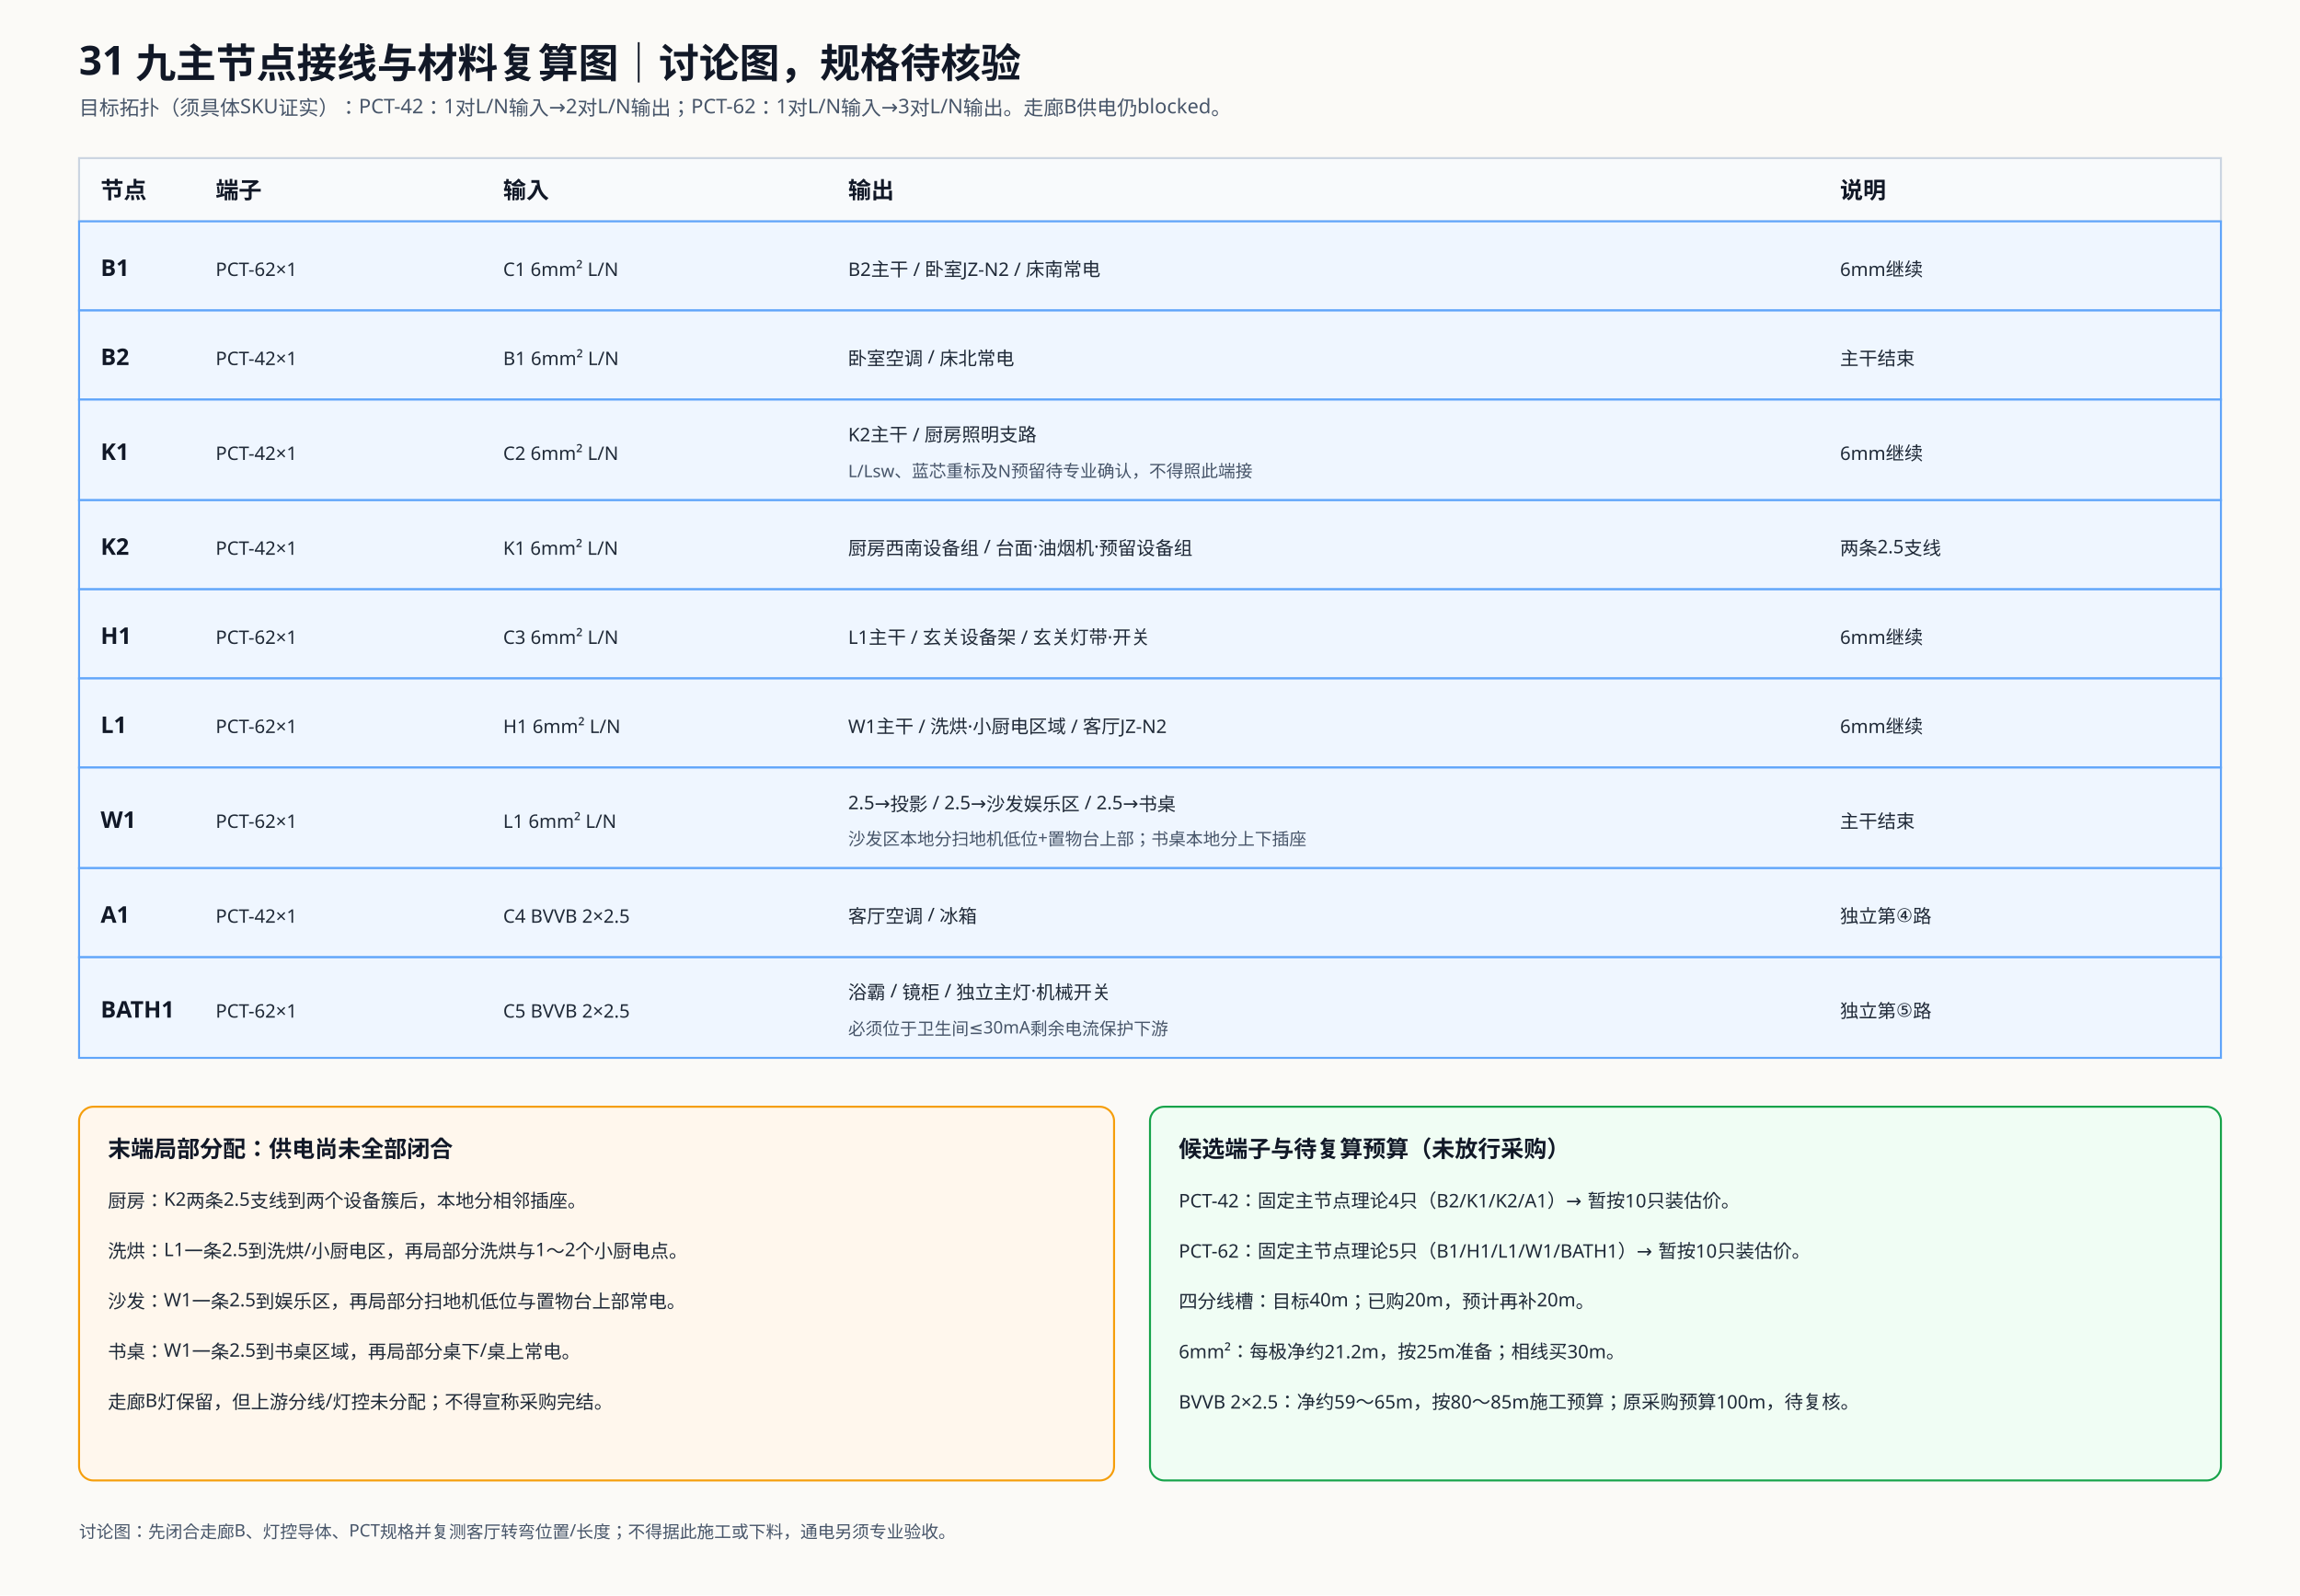
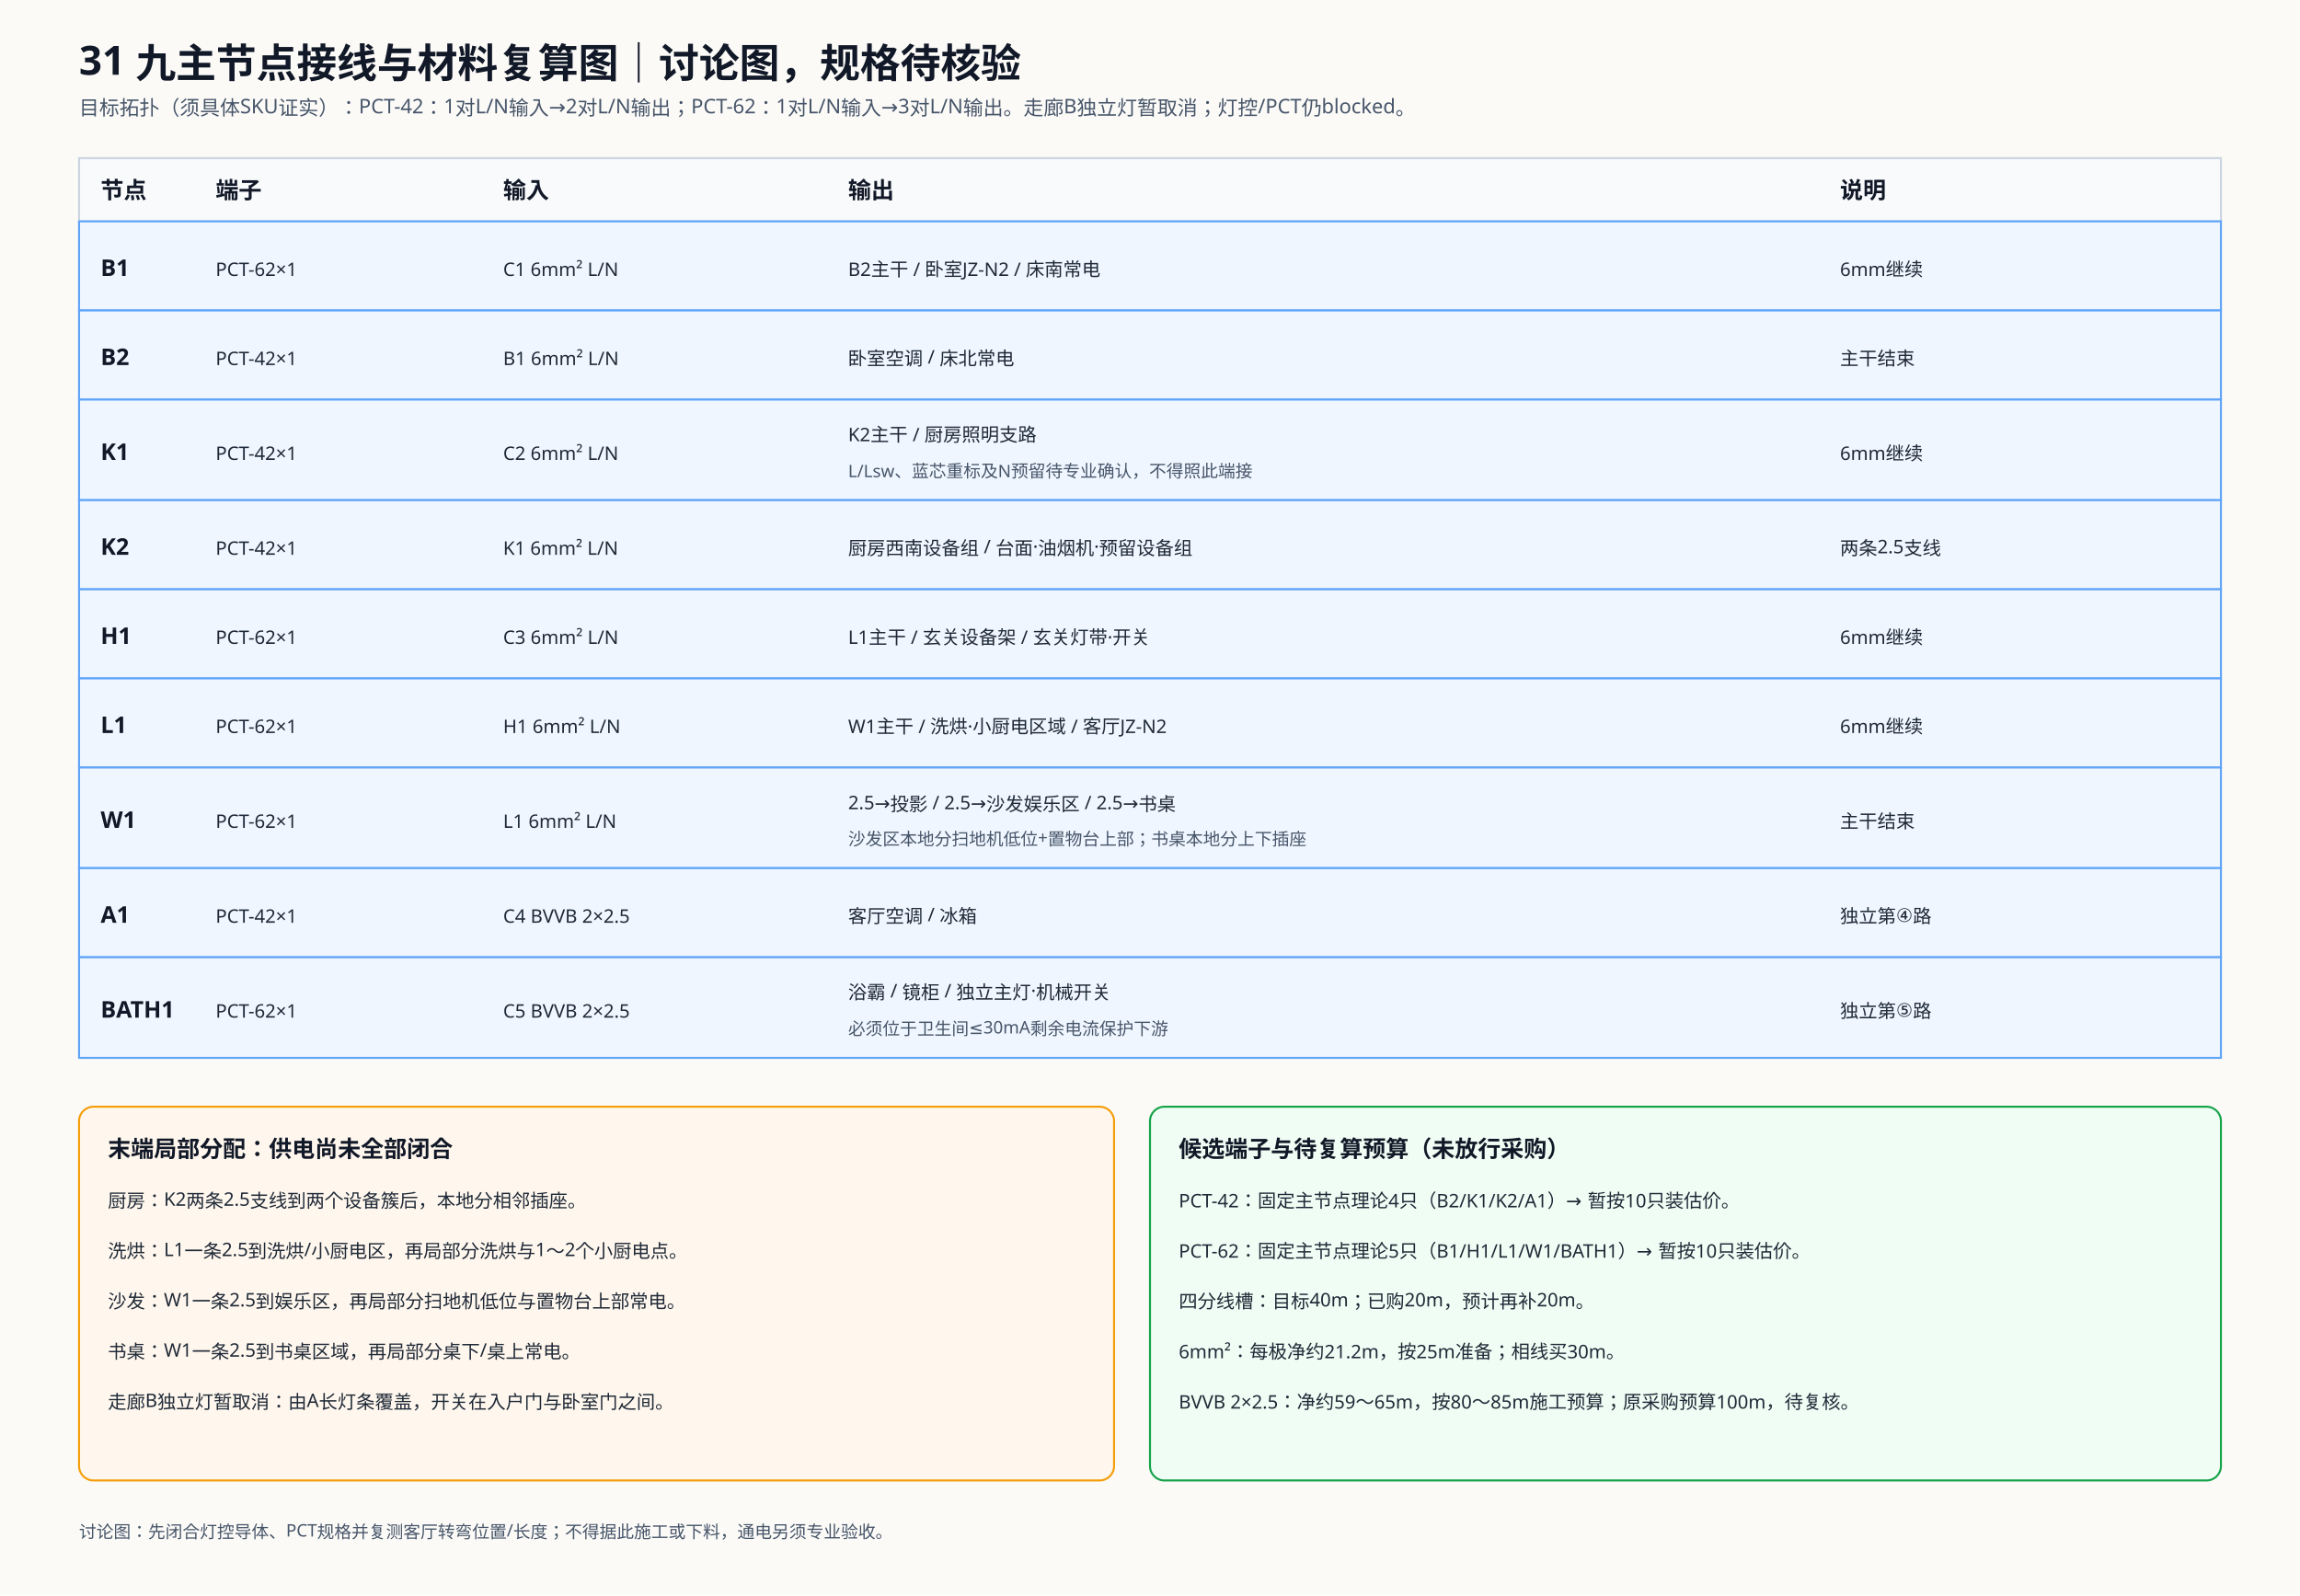
<svg xmlns="http://www.w3.org/2000/svg" width="1600" height="1110" viewBox="0 0 1600 1110" data-diagram-role="electrical-node-schedule" data-drawing-property="discussion" role="img">
  <style>
 text{font-family:"Source Han Sans SC","Heiti SC","Arial Unicode MS",sans-serif}
 .title{font-size:28px;font-weight:800;fill:#111827}.sub{font-size:14px;fill:#475569}
 .h{font-size:16px;font-weight:700;fill:#111827}.t{font-size:13px;fill:#1f2937}.s{font-size:12px;fill:#475569}
 .head{fill:#f8fafc;stroke:#cbd5e1;stroke-width:1.4}.main{fill:#eff6ff;stroke:#60a5fa;stroke-width:1.4}
 .warn{fill:#fff7ed;stroke:#f59e0b;stroke-width:1.4}.ok{fill:#f0fdf4;stroke:#16a34a;stroke-width:1.4}
</style>
  <rect width="1600" height="1110" fill="#fbfaf7" />
  <text x="55" y="52" class="title">31 九主节点接线与材料复算图｜讨论图，规格待核验</text>
-   <text x="55" y="80" class="sub">目标拓扑（须具体SKU证实）：PCT-42：1对L/N输入→2对L/N输出；PCT-62：1对L/N输入→3对L/N输出。走廊B供电仍blocked。</text>
+   <text x="55" y="80" class="sub">目标拓扑（须具体SKU证实）：PCT-42：1对L/N输入→2对L/N输出；PCT-62：1对L/N输入→3对L/N输出。走廊B独立灯暂取消；灯控/PCT仍blocked。</text>
  <rect x="55" y="110" width="1490" height="44" class="head" />
  <text x="70" y="138" class="h">节点</text>
  <text x="150" y="138" class="h">端子</text>
  <text x="350" y="138" class="h">输入</text>
  <text x="590" y="138" class="h">输出</text>
  <text x="1280" y="138" class="h">说明</text>
  <rect x="55" y="154" width="1490" height="62" class="main" />
  <text x="70" y="192" class="h">B1</text>
  <text x="150" y="192" class="t">PCT-62×1</text>
  <text x="350" y="192" class="t">C1 6mm² L/N</text>
  <text x="590" y="192" class="t">B2主干 / 卧室JZ-N2 / 床南常电</text>
  <text x="1280" y="192" class="t">6mm继续</text>
  <rect x="55" y="216" width="1490" height="62" class="main" />
  <text x="70" y="254" class="h">B2</text>
  <text x="150" y="254" class="t">PCT-42×1</text>
  <text x="350" y="254" class="t">B1 6mm² L/N</text>
  <text x="590" y="254" class="t">卧室空调 / 床北常电</text>
  <text x="1280" y="254" class="t">主干结束</text>
  <rect x="55" y="278" width="1490" height="70" class="main" />
  <text x="70" y="320" class="h">K1</text>
  <text x="150" y="320" class="t">PCT-42×1</text>
  <text x="350" y="320" class="t">C2 6mm² L/N</text>
  <text x="590" y="307" class="t">K2主干 / 厨房照明支路</text>
  <text x="590" y="332" class="s">L/Lsw、蓝芯重标及N预留待专业确认，不得照此端接</text>
  <text x="1280" y="320" class="t">6mm继续</text>
  <rect x="55" y="348" width="1490" height="62" class="main" />
  <text x="70" y="386" class="h">K2</text>
  <text x="150" y="386" class="t">PCT-42×1</text>
  <text x="350" y="386" class="t">K1 6mm² L/N</text>
  <text x="590" y="386" class="t">厨房西南设备组 / 台面·油烟机·预留设备组</text>
  <text x="1280" y="386" class="t">两条2.5支线</text>
  <rect x="55" y="410" width="1490" height="62" class="main" />
  <text x="70" y="448" class="h">H1</text>
  <text x="150" y="448" class="t">PCT-62×1</text>
  <text x="350" y="448" class="t">C3 6mm² L/N</text>
  <text x="590" y="448" class="t">L1主干 / 玄关设备架 / 玄关灯带·开关</text>
  <text x="1280" y="448" class="t">6mm继续</text>
  <rect x="55" y="472" width="1490" height="62" class="main" />
  <text x="70" y="510" class="h">L1</text>
  <text x="150" y="510" class="t">PCT-62×1</text>
  <text x="350" y="510" class="t">H1 6mm² L/N</text>
  <text x="590" y="510" class="t">W1主干 / 洗烘·小厨电区域 / 客厅JZ-N2</text>
  <text x="1280" y="510" class="t">6mm继续</text>
  <rect x="55" y="534" width="1490" height="70" class="main" />
  <text x="70" y="576" class="h">W1</text>
  <text x="150" y="576" class="t">PCT-62×1</text>
  <text x="350" y="576" class="t">L1 6mm² L/N</text>
  <text x="590" y="563" class="t">2.5→投影 / 2.5→沙发娱乐区 / 2.5→书桌</text>
  <text x="590" y="588" class="s">沙发区本地分扫地机低位+置物台上部；书桌本地分上下插座</text>
  <text x="1280" y="576" class="t">主干结束</text>
  <rect x="55" y="604" width="1490" height="62" class="main" />
  <text x="70" y="642" class="h">A1</text>
  <text x="150" y="642" class="t">PCT-42×1</text>
  <text x="350" y="642" class="t">C4 BVVB 2×2.5</text>
  <text x="590" y="642" class="t">客厅空调 / 冰箱</text>
  <text x="1280" y="642" class="t">独立第④路</text>
  <rect x="55" y="666" width="1490" height="70" class="main" />
  <text x="70" y="708" class="h">BATH1</text>
  <text x="150" y="708" class="t">PCT-62×1</text>
  <text x="350" y="708" class="t">C5 BVVB 2×2.5</text>
  <text x="590" y="695" class="t">浴霸 / 镜柜 / 独立主灯·机械开关</text>
  <text x="590" y="720" class="s">必须位于卫生间≤30mA剩余电流保护下游</text>
  <text x="1280" y="708" class="t">独立第⑤路</text>
  <rect x="55" y="770" width="720" height="260" rx="10" class="warn" />
  <text x="75" y="805" class="h">末端局部分配：供电尚未全部闭合</text>
  <text x="75" y="840" class="t">厨房：K2两条2.5支线到两个设备簇后，本地分相邻插座。</text>
  <text x="75" y="875" class="t">洗烘：L1一条2.5到洗烘/小厨电区，再局部分洗烘与1～2个小厨电点。</text>
  <text x="75" y="910" class="t">沙发：W1一条2.5到娱乐区，再局部分扫地机低位与置物台上部常电。</text>
  <text x="75" y="945" class="t">书桌：W1一条2.5到书桌区域，再局部分桌下/桌上常电。</text>
-   <text x="75" y="980" class="t">走廊B灯保留，但上游分线/灯控未分配；不得宣称采购完结。</text>
+   <text x="75" y="980" class="t">走廊B独立灯暂取消：由A长灯条覆盖，开关在入户门与卧室门之间。</text>
  <rect x="800" y="770" width="745" height="260" rx="10" class="ok" />
  <text x="820" y="805" class="h">候选端子与待复算预算（未放行采购）</text>
  <text x="820" y="840" class="t">PCT-42：固定主节点理论4只（B2/K1/K2/A1）→ 暂按10只装估价。</text>
  <text x="820" y="875" class="t">PCT-62：固定主节点理论5只（B1/H1/L1/W1/BATH1）→ 暂按10只装估价。</text>
  <text x="820" y="910" class="t">四分线槽：目标40m；已购20m，预计再补20m。</text>
  <text x="820" y="945" class="t">6mm²：每极净约21.2m，按25m准备；相线买30m。</text>
  <text x="820" y="980" class="t">BVVB 2×2.5：净约59～65m，按80～85m施工预算；原采购预算100m，待复核。</text>
-   <text x="55" y="1070" class="s">讨论图：先闭合走廊B、灯控导体、PCT规格并复测客厅转弯位置/长度；不得据此施工或下料，通电另须专业验收。</text>
+   <text x="55" y="1070" class="s">讨论图：先闭合灯控导体、PCT规格并复测客厅转弯位置/长度；不得据此施工或下料，通电另须专业验收。</text>
</svg>
